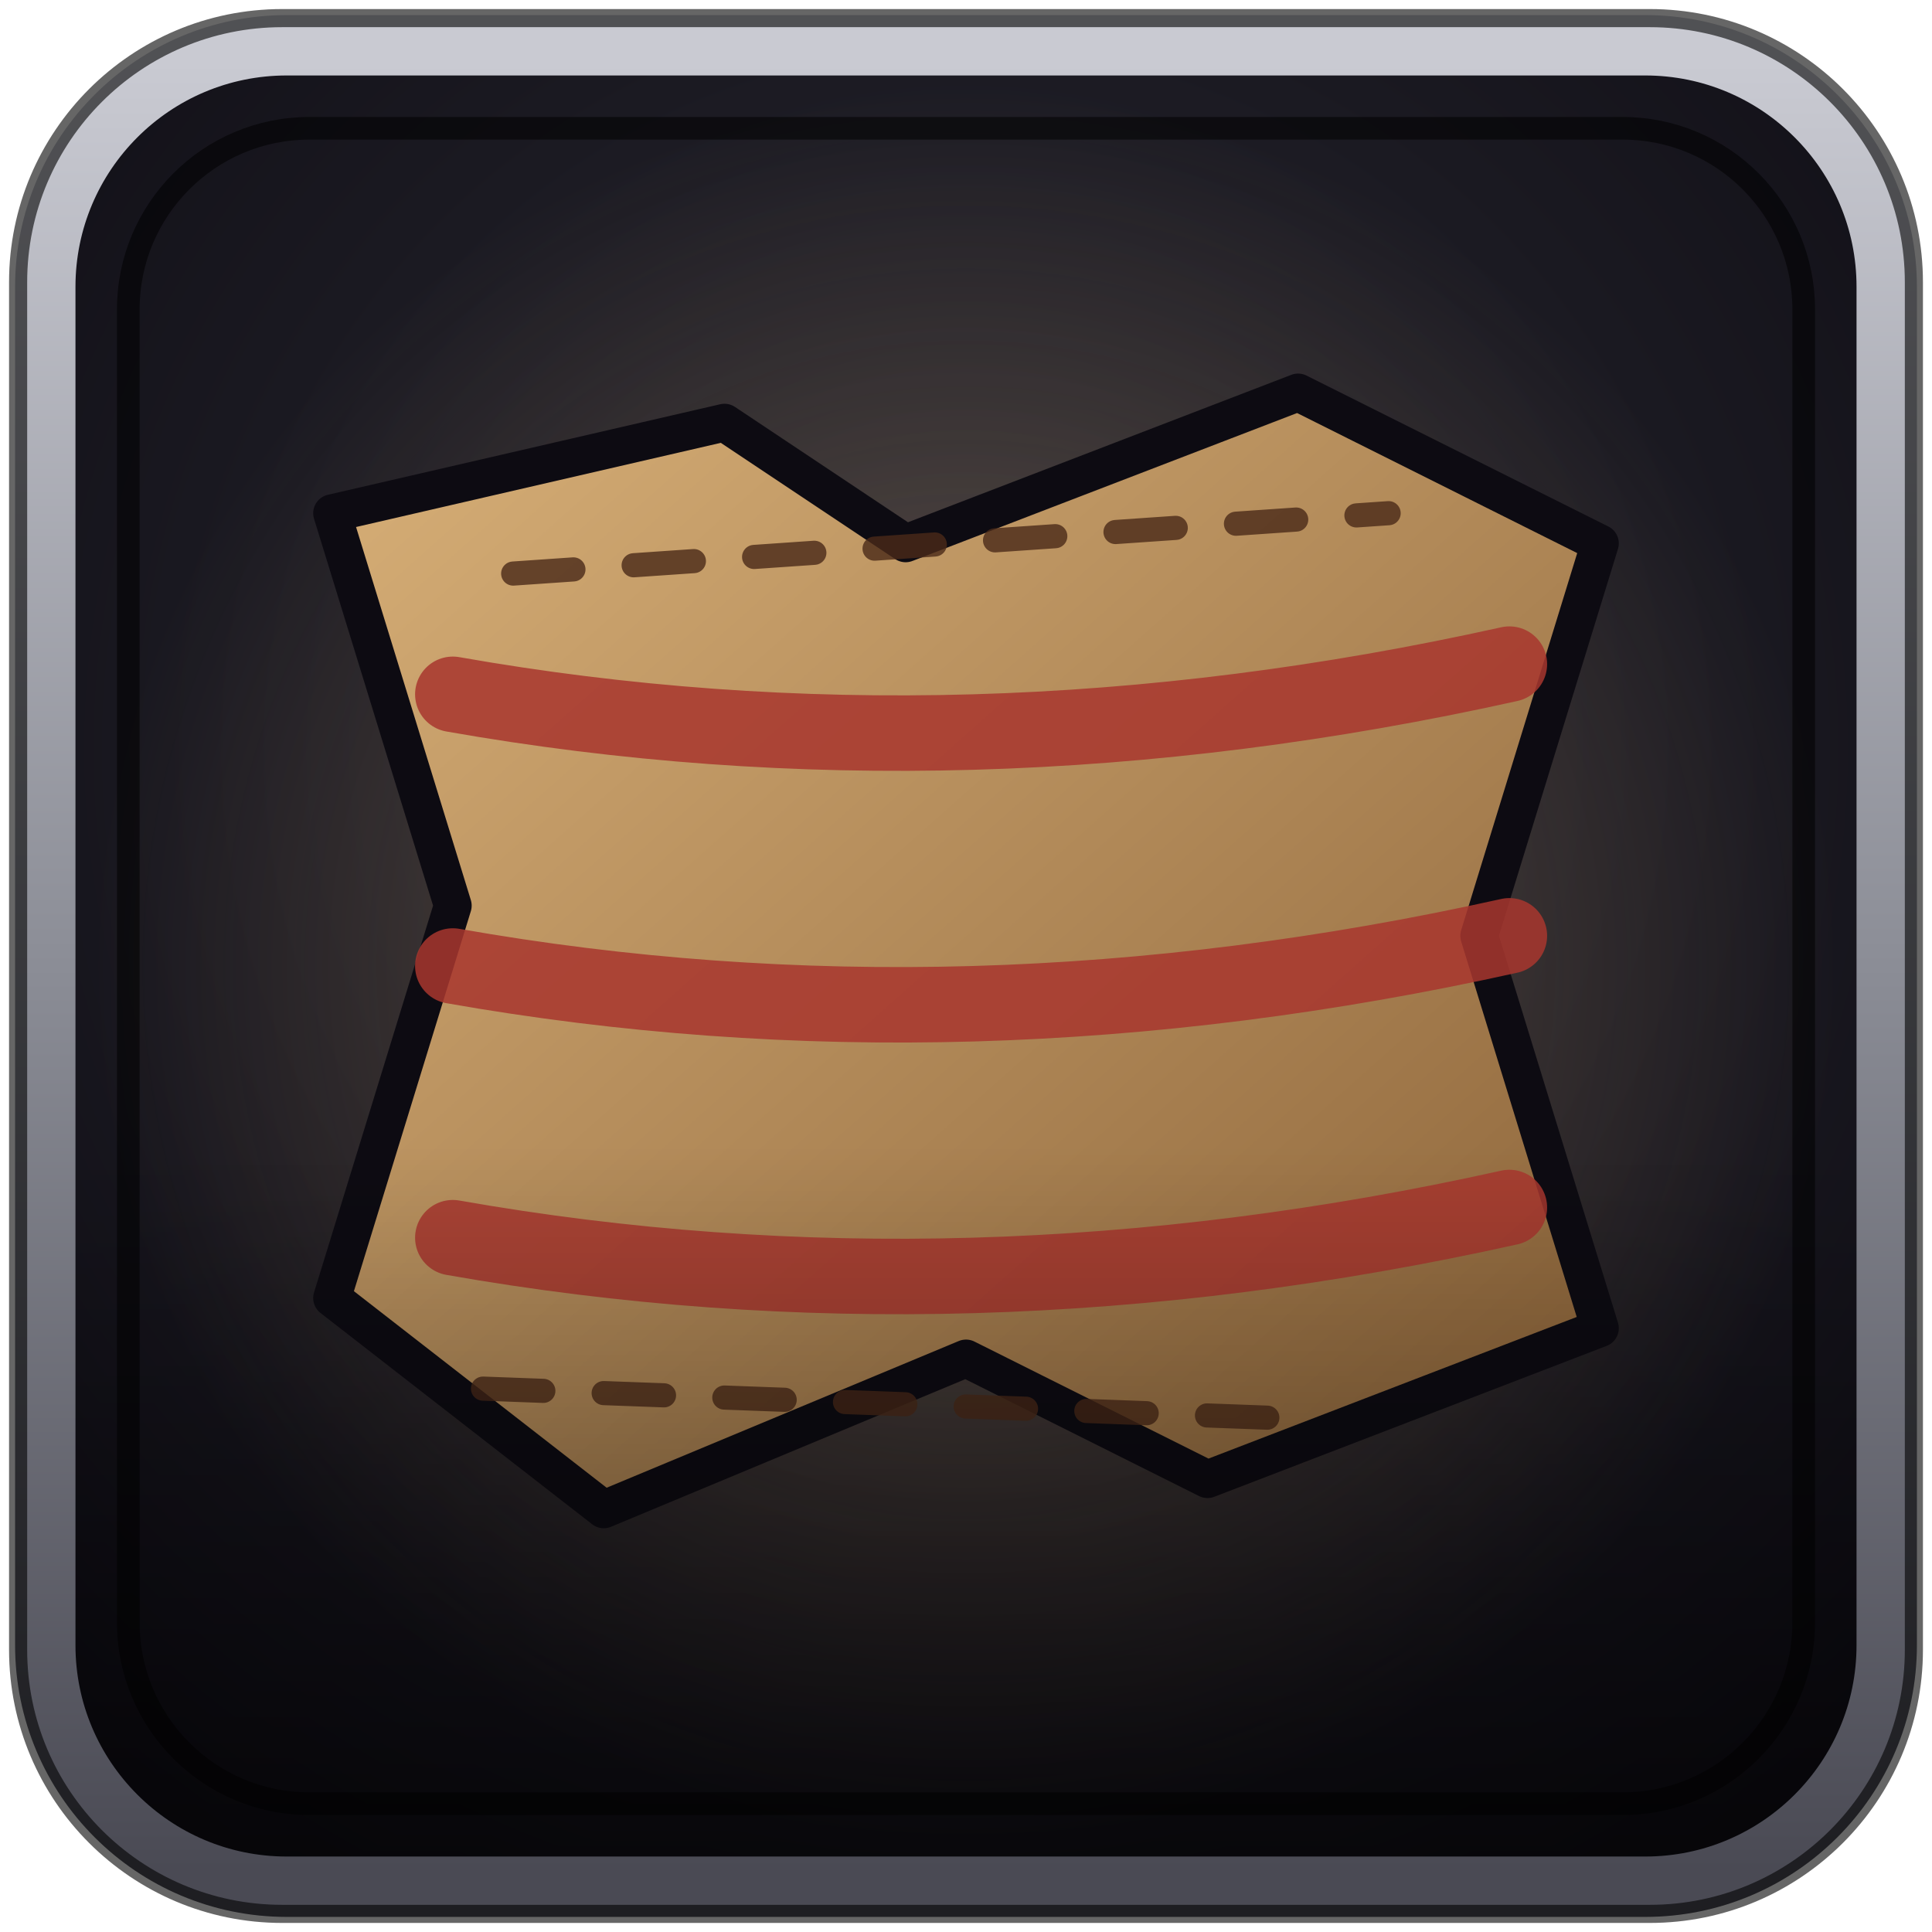
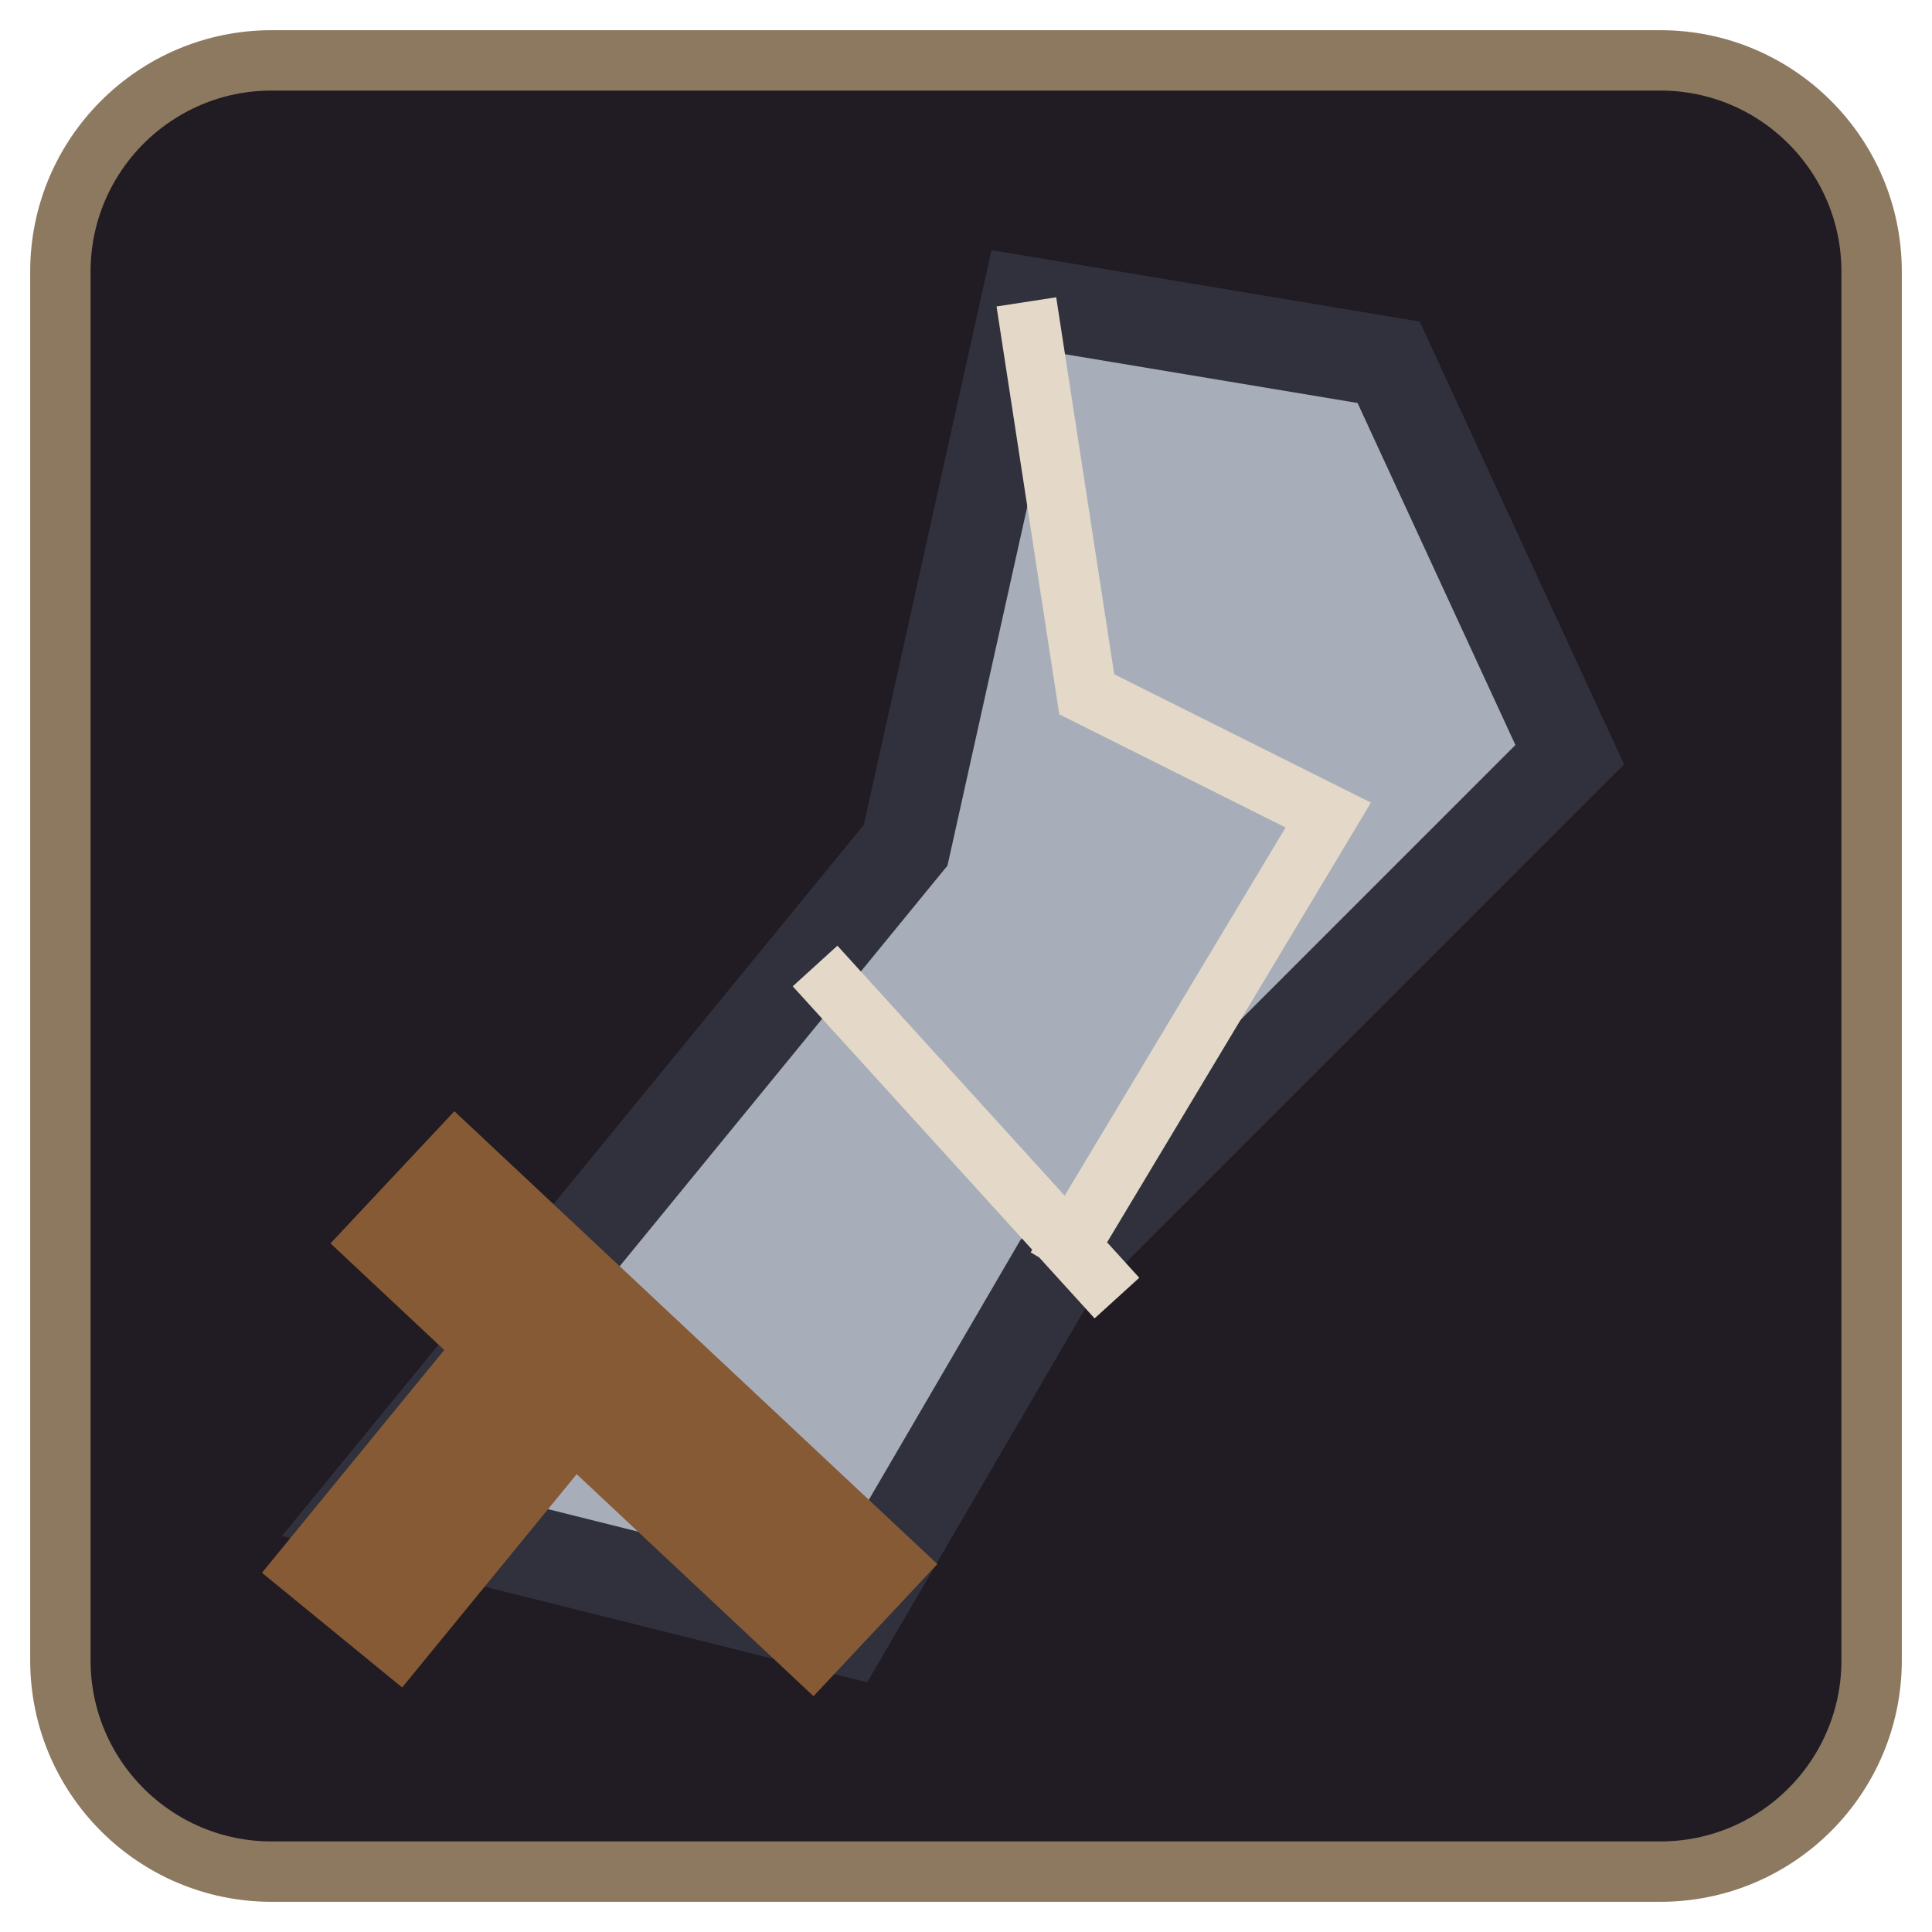
- <svg xmlns="http://www.w3.org/2000/svg" viewBox="0 0 128 128" width="128" height="128" role="img" aria-label="Raider Cloth">
-   <defs>
-     <radialGradient id="part_duneraider_common_bg" cx=".5" cy=".38" r=".8">
-       <stop offset="0" stop-color="#2b2b34" />
-       <stop offset="1" stop-color="#0b0910" />
-     </radialGradient>
-     <linearGradient id="part_duneraider_common_rim" x1="0" y1="0" x2="0" y2="1">
-       <stop offset="0" stop-color="#c9cad2" />
-       <stop offset=".5" stop-color="#8b8d96" />
-       <stop offset="1" stop-color="#4a4a54" />
-     </linearGradient>
-     <radialGradient id="part_duneraider_common_gl" cx=".5" cy=".5" r=".5">
-       <stop offset="0" stop-color="#c8a070" stop-opacity=".38" />
-       <stop offset="1" stop-color="#c8a070" stop-opacity="0" />
-     </radialGradient>
-     <linearGradient id="part_duneraider_common_vg" x1="0" y1="0" x2="0" y2="1">
-       <stop offset=".6" stop-color="#000" stop-opacity="0" />
-       <stop offset="1" stop-color="#000" stop-opacity=".55" />
-     </linearGradient>
-     <linearGradient id="part_duneraider_common_1" x1="0" y1="0" x2="1" y2="1">
-       <stop offset="0" stop-color="#d8b078" />
-       <stop offset="1" stop-color="#8a6238" />
-     </linearGradient>
-   </defs>
-   <rect x="3" y="3" width="122" height="122" rx="16" fill="url(#part_duneraider_common_bg)" />
-   <circle cx="64" cy="64" r="58" fill="url(#part_duneraider_common_gl)" />
-   <path d="M22 34 L48 28 L60 36 L86 26 L106 36 L98 62 L106 88 L80 98 L64 90 L40 100 L22 86 L30 60 Z" fill="url(#part_duneraider_common_1)" stroke="#0d0b12" stroke-width="2.5" stroke-linejoin="round" stroke-linecap="round" />
-   <path d="M30 46 Q64 52 100 44" fill="none" stroke="#a8362e" stroke-width="5" stroke-opacity="0.85" stroke-linecap="round" stroke-linejoin="round" />
-   <path d="M30 64 Q64 70 100 62" fill="none" stroke="#a8362e" stroke-width="5" stroke-opacity="0.85" stroke-linecap="round" stroke-linejoin="round" />
-   <path d="M30 82 Q64 88 100 80" fill="none" stroke="#a8362e" stroke-width="5" stroke-opacity="0.85" stroke-linecap="round" stroke-linejoin="round" />
-   <path d="M34 38 L92 34" fill="none" stroke="#4a2a18" stroke-width="1.6" stroke-opacity="0.8" stroke-linecap="round" stroke-linejoin="round" stroke-dasharray="4 4" />
-   <path d="M32 92 L86 94" fill="none" stroke="#4a2a18" stroke-width="1.6" stroke-opacity="0.8" stroke-linecap="round" stroke-linejoin="round" stroke-dasharray="4 4" />
-   <rect x="3" y="3" width="122" height="122" rx="16" fill="url(#part_duneraider_common_vg)" />
-   <rect x="8.5" y="8.5" width="111" height="111" rx="12" fill="none" stroke="#000" stroke-opacity=".55" stroke-width="1.5" />
-   <rect x="3" y="3" width="122" height="122" rx="16" fill="none" stroke="url(#part_duneraider_common_rim)" stroke-width="4" />
-   <rect x="1.2" y="1.2" width="125.6" height="125.6" rx="17.5" fill="none" stroke="#000" stroke-opacity=".6" stroke-width="1.2" />
+ <svg xmlns="http://www.w3.org/2000/svg" viewBox="0 0 64 64" role="img" aria-label="Raider’s Broken Blade">
+   <rect x="2" y="2" width="60" height="60" rx="7" fill="#211b23" stroke="#8c7960" stroke-width="2" />
+   <path d="m12 50 18-22 4-18 12 2 6 13-17 17-7 12Z" fill="#a8aeb9" stroke="#30313c" stroke-width="3" />
+   <path d="m34 10 2 13 8 4-9 15m-8-10 10 11" fill="none" stroke="#e4d9c9" stroke-width="2" />
+   <path d="m13 39 16 15m-18 0 9-11" stroke="#865a35" stroke-width="6" />
</svg>
